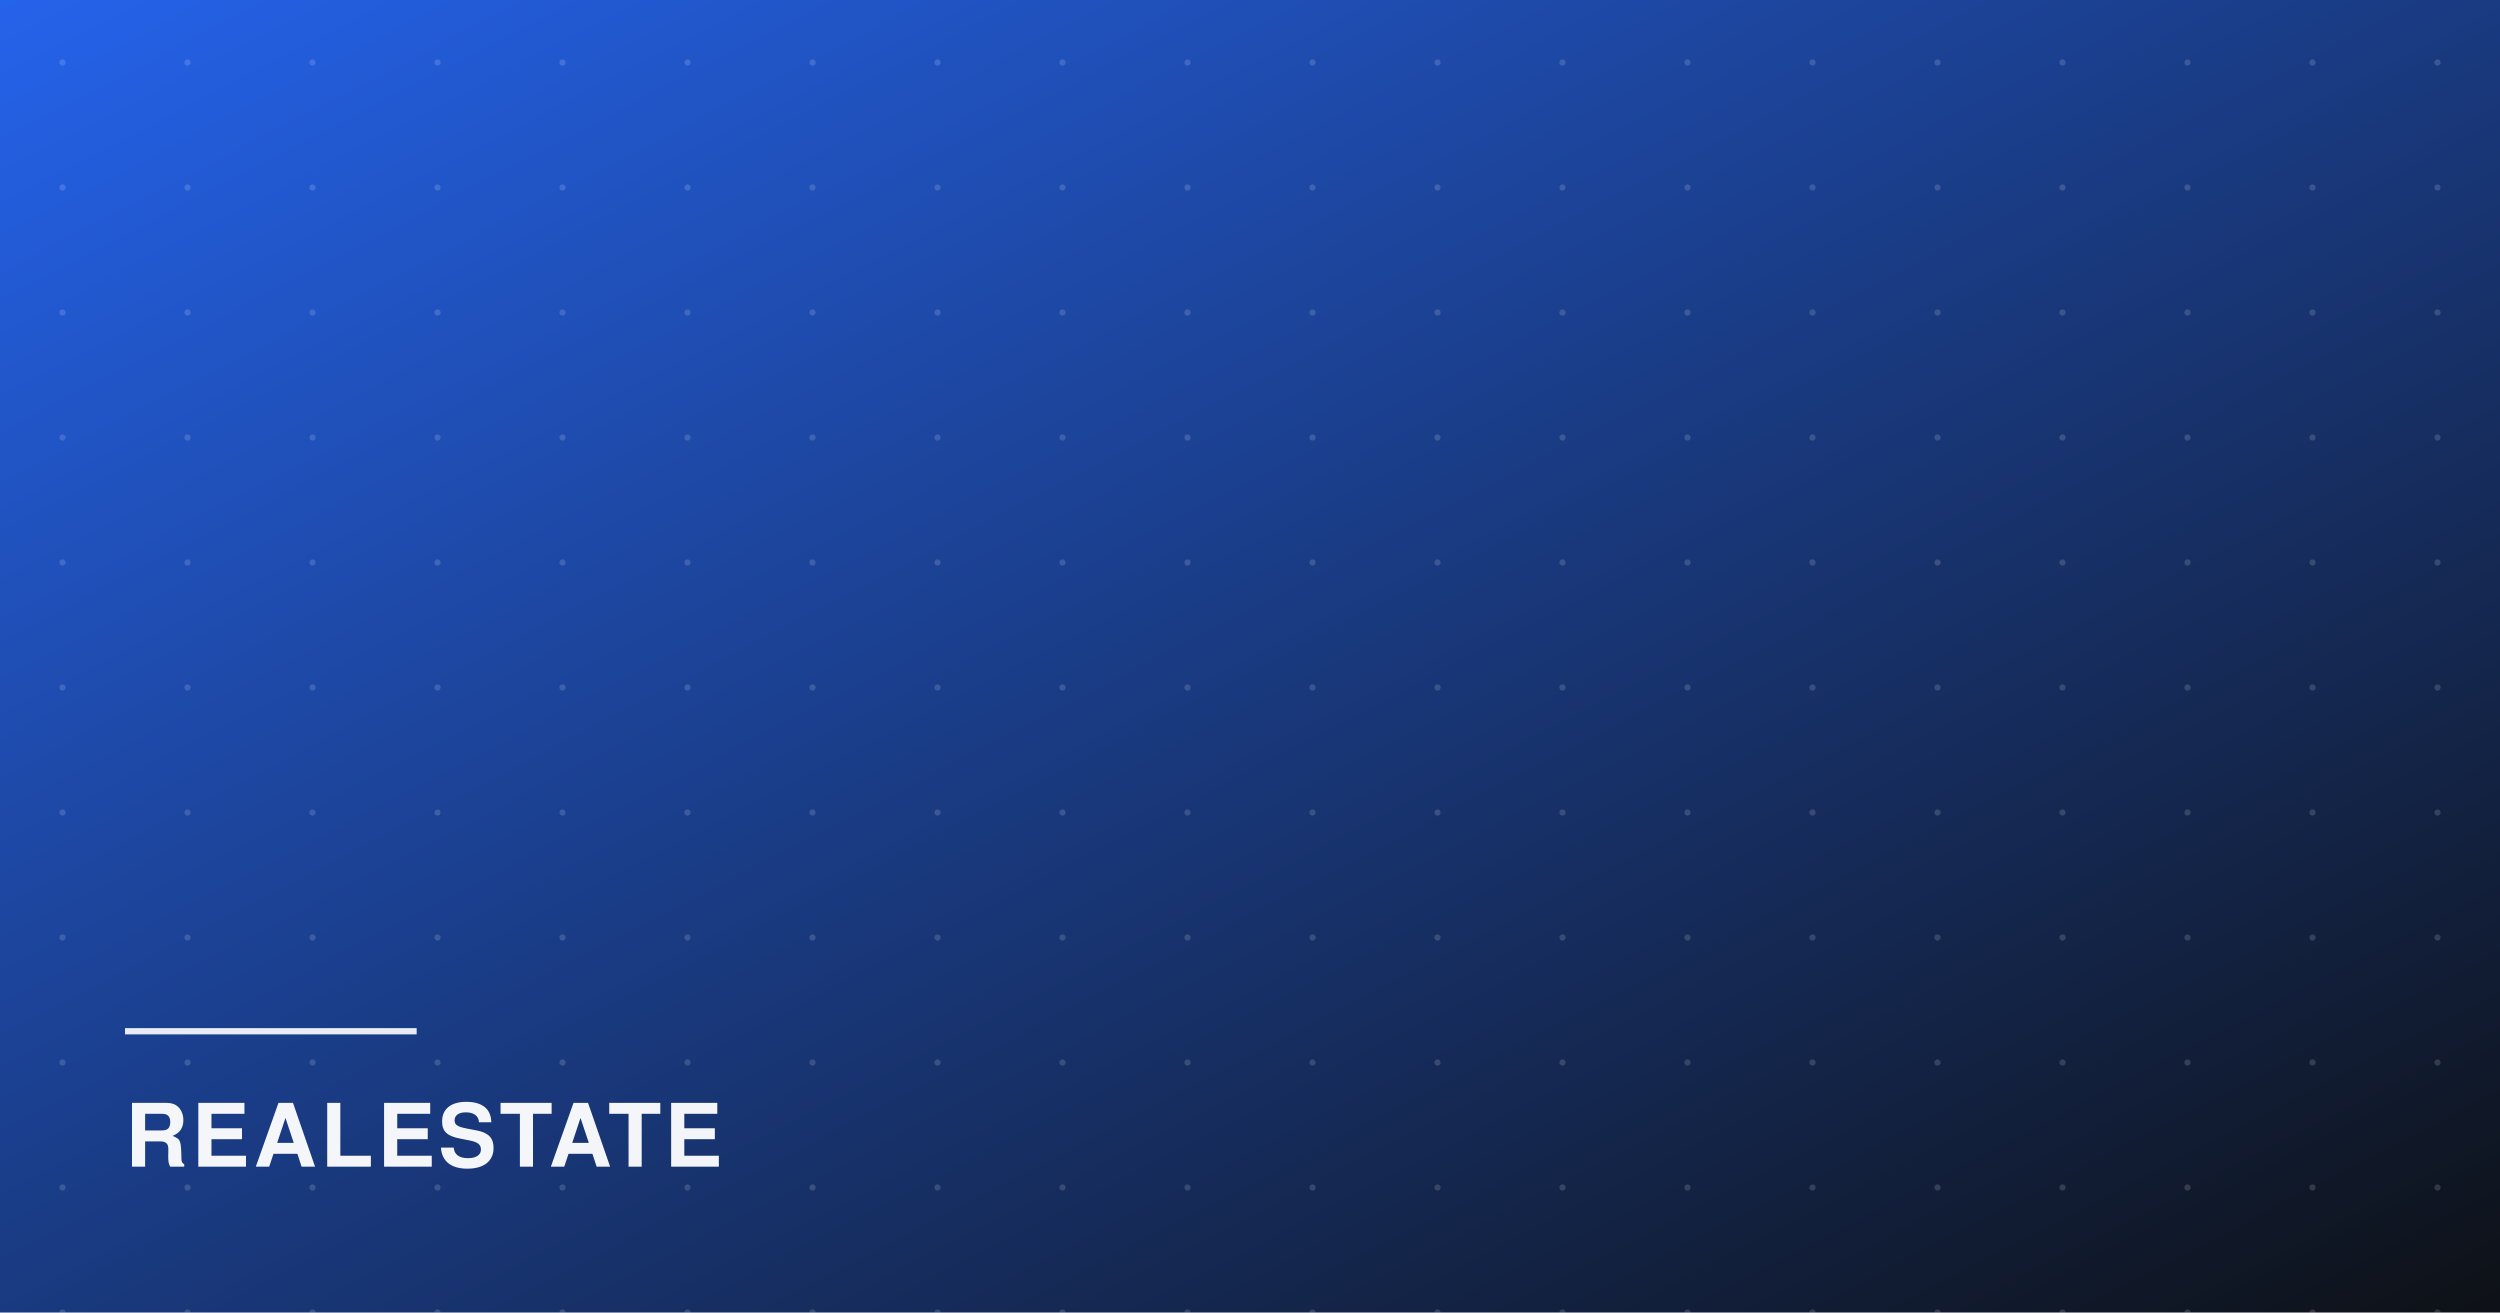
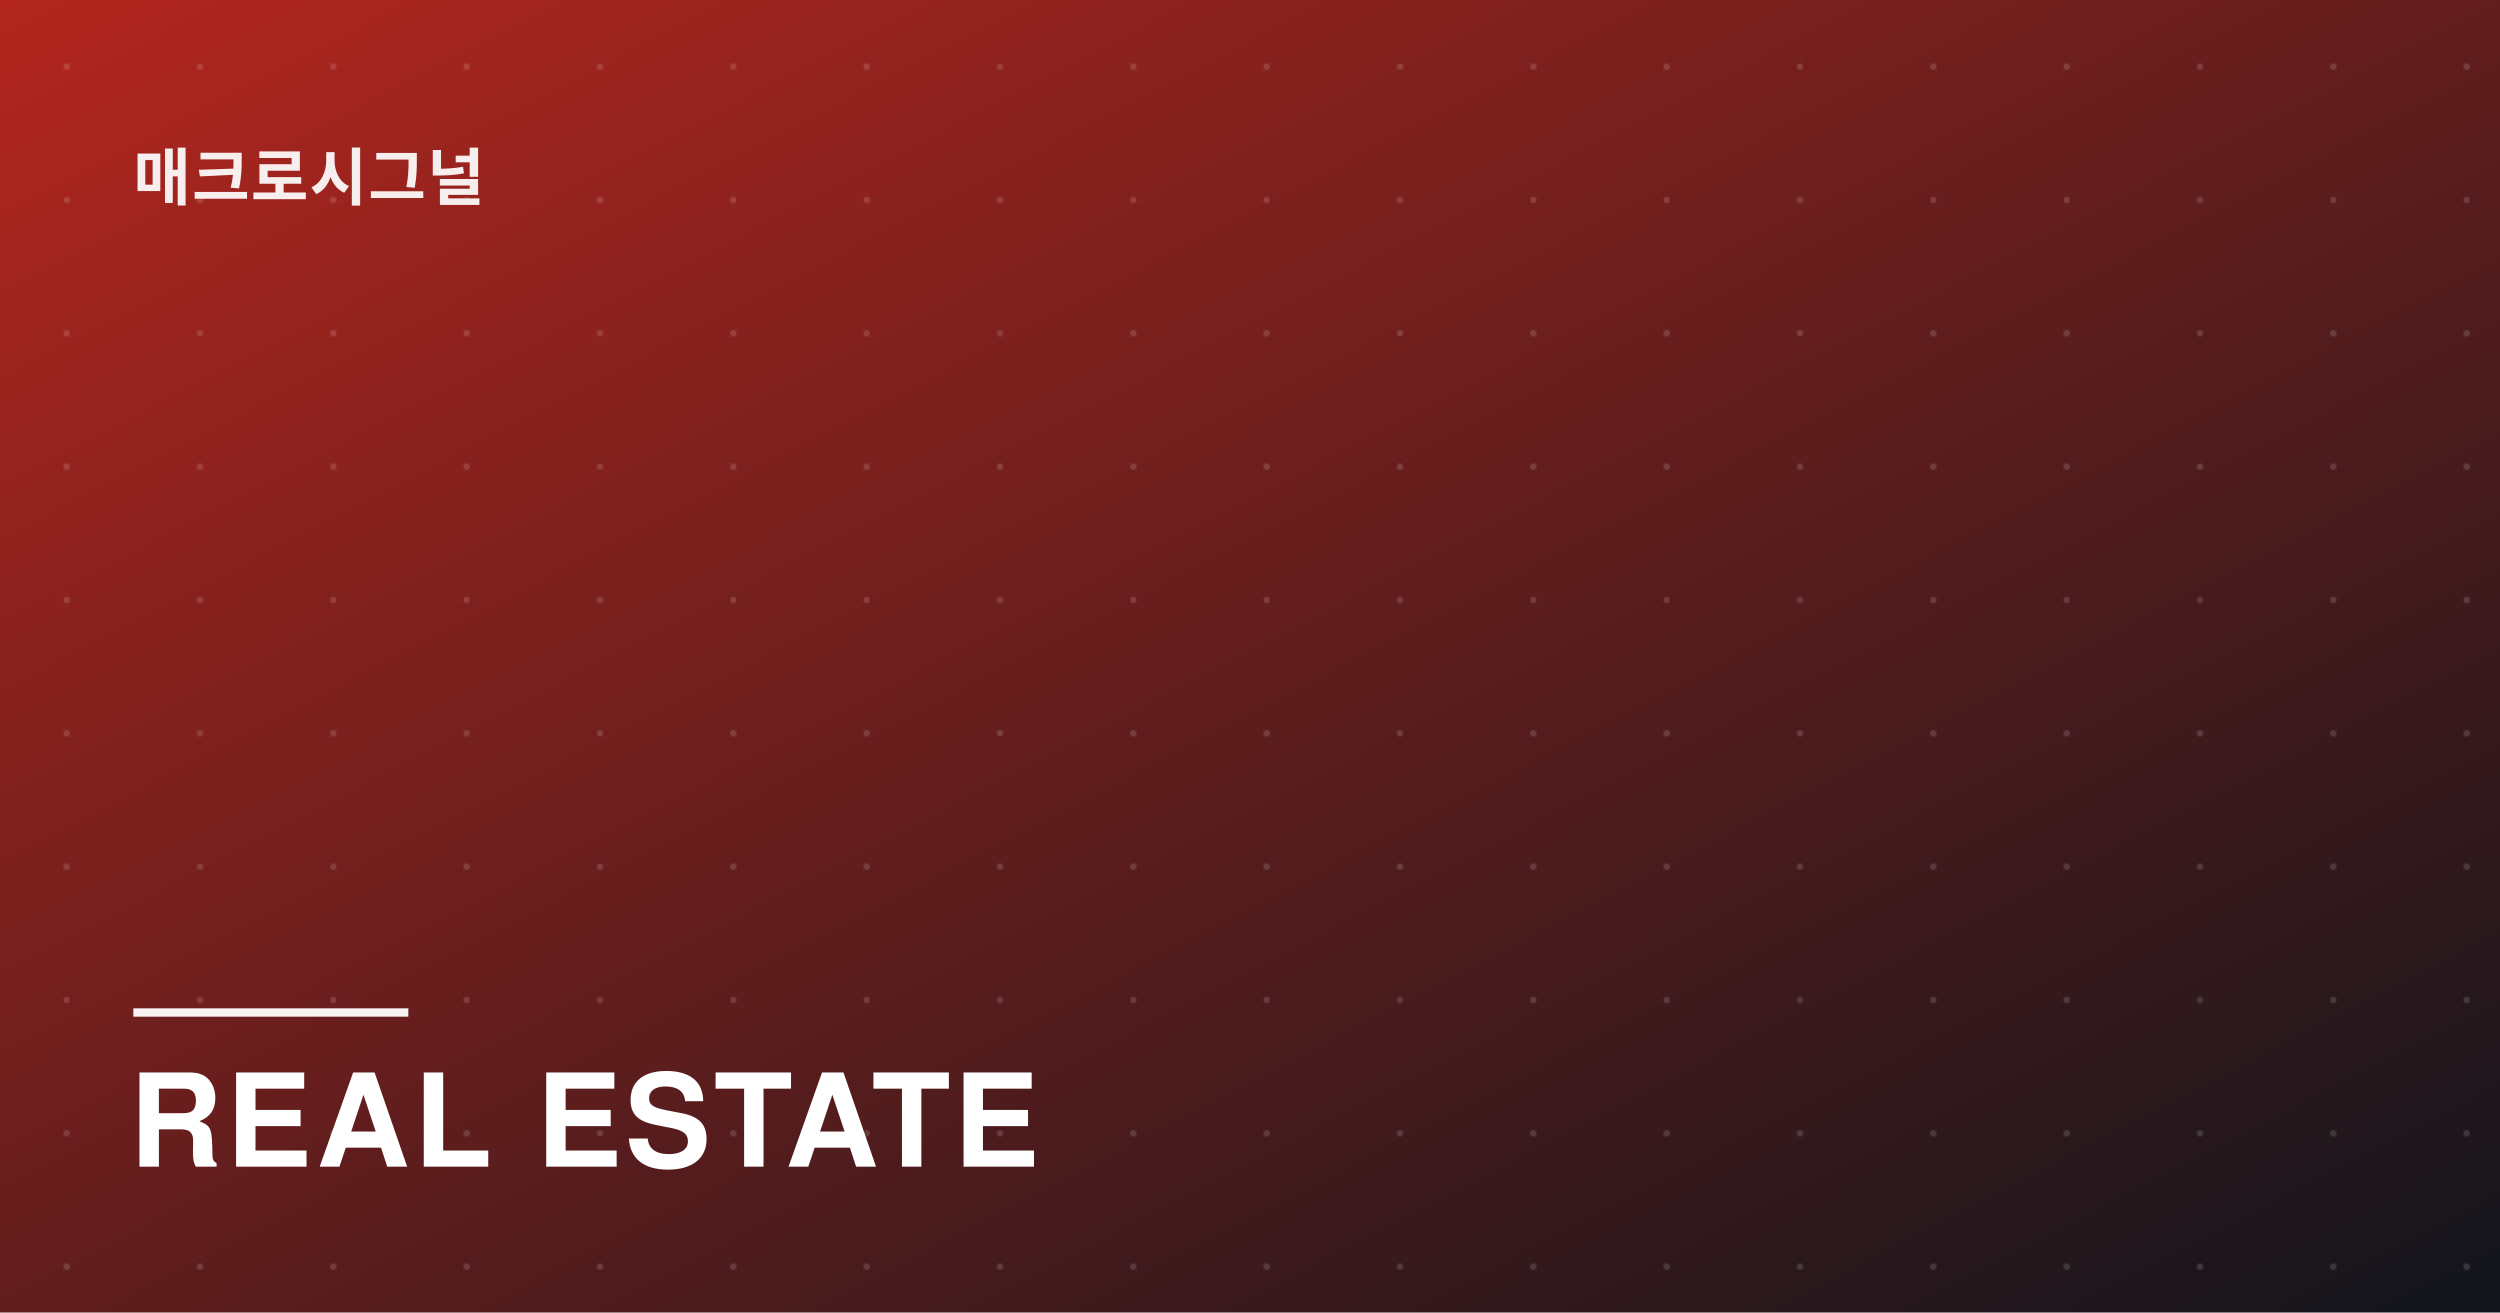
<svg xmlns="http://www.w3.org/2000/svg" viewBox="0 0 1200 630" width="1200" height="630">
  <defs>
    <linearGradient id="g" x1="0" y1="0" x2="1" y2="1">
-       <stop offset="0" stop-color="#2563eb" />
-       <stop offset="1" stop-color="#0e1116" />
+       <stop offset="0" stop-color="#b3261e" />
+       <stop offset="1" stop-color="#11151c" />
    </linearGradient>
-     <pattern id="p" width="60" height="60" patternUnits="userSpaceOnUse">
-       <circle cx="30" cy="30" r="1.5" fill="rgba(255,255,255,0.15)" />
+     <pattern id="p" width="64" height="64" patternUnits="userSpaceOnUse">
+       <circle cx="32" cy="32" r="1.6" fill="rgba(255,255,255,0.14)" />
    </pattern>
  </defs>
  <rect width="1200" height="630" fill="url(#g)" />
  <rect width="1200" height="630" fill="url(#p)" />
-   <text x="60" y="560" font-family="-apple-system,Helvetica,sans-serif" font-size="42" font-weight="700" fill="white" letter-spacing="0.04em" opacity="0.95">REALESTATE</text>
-   <line x1="60" y1="495" x2="200" y2="495" stroke="white" stroke-width="3" opacity="0.9" />
+   <text x="64" y="96" font-family="-apple-system,'Apple SD Gothic Neo','Noto Sans KR',sans-serif" font-size="30" font-weight="800" fill="rgba(255,255,255,0.92)" letter-spacing="0.02em">매크로시그널</text>
+   <line x1="64" y1="486" x2="196" y2="486" stroke="white" stroke-width="4" opacity="0.95" />
+   <text x="62" y="560" font-family="-apple-system,Helvetica,sans-serif" font-size="62" font-weight="800" fill="white" letter-spacing="0.03em">REAL ESTATE</text>
</svg>
